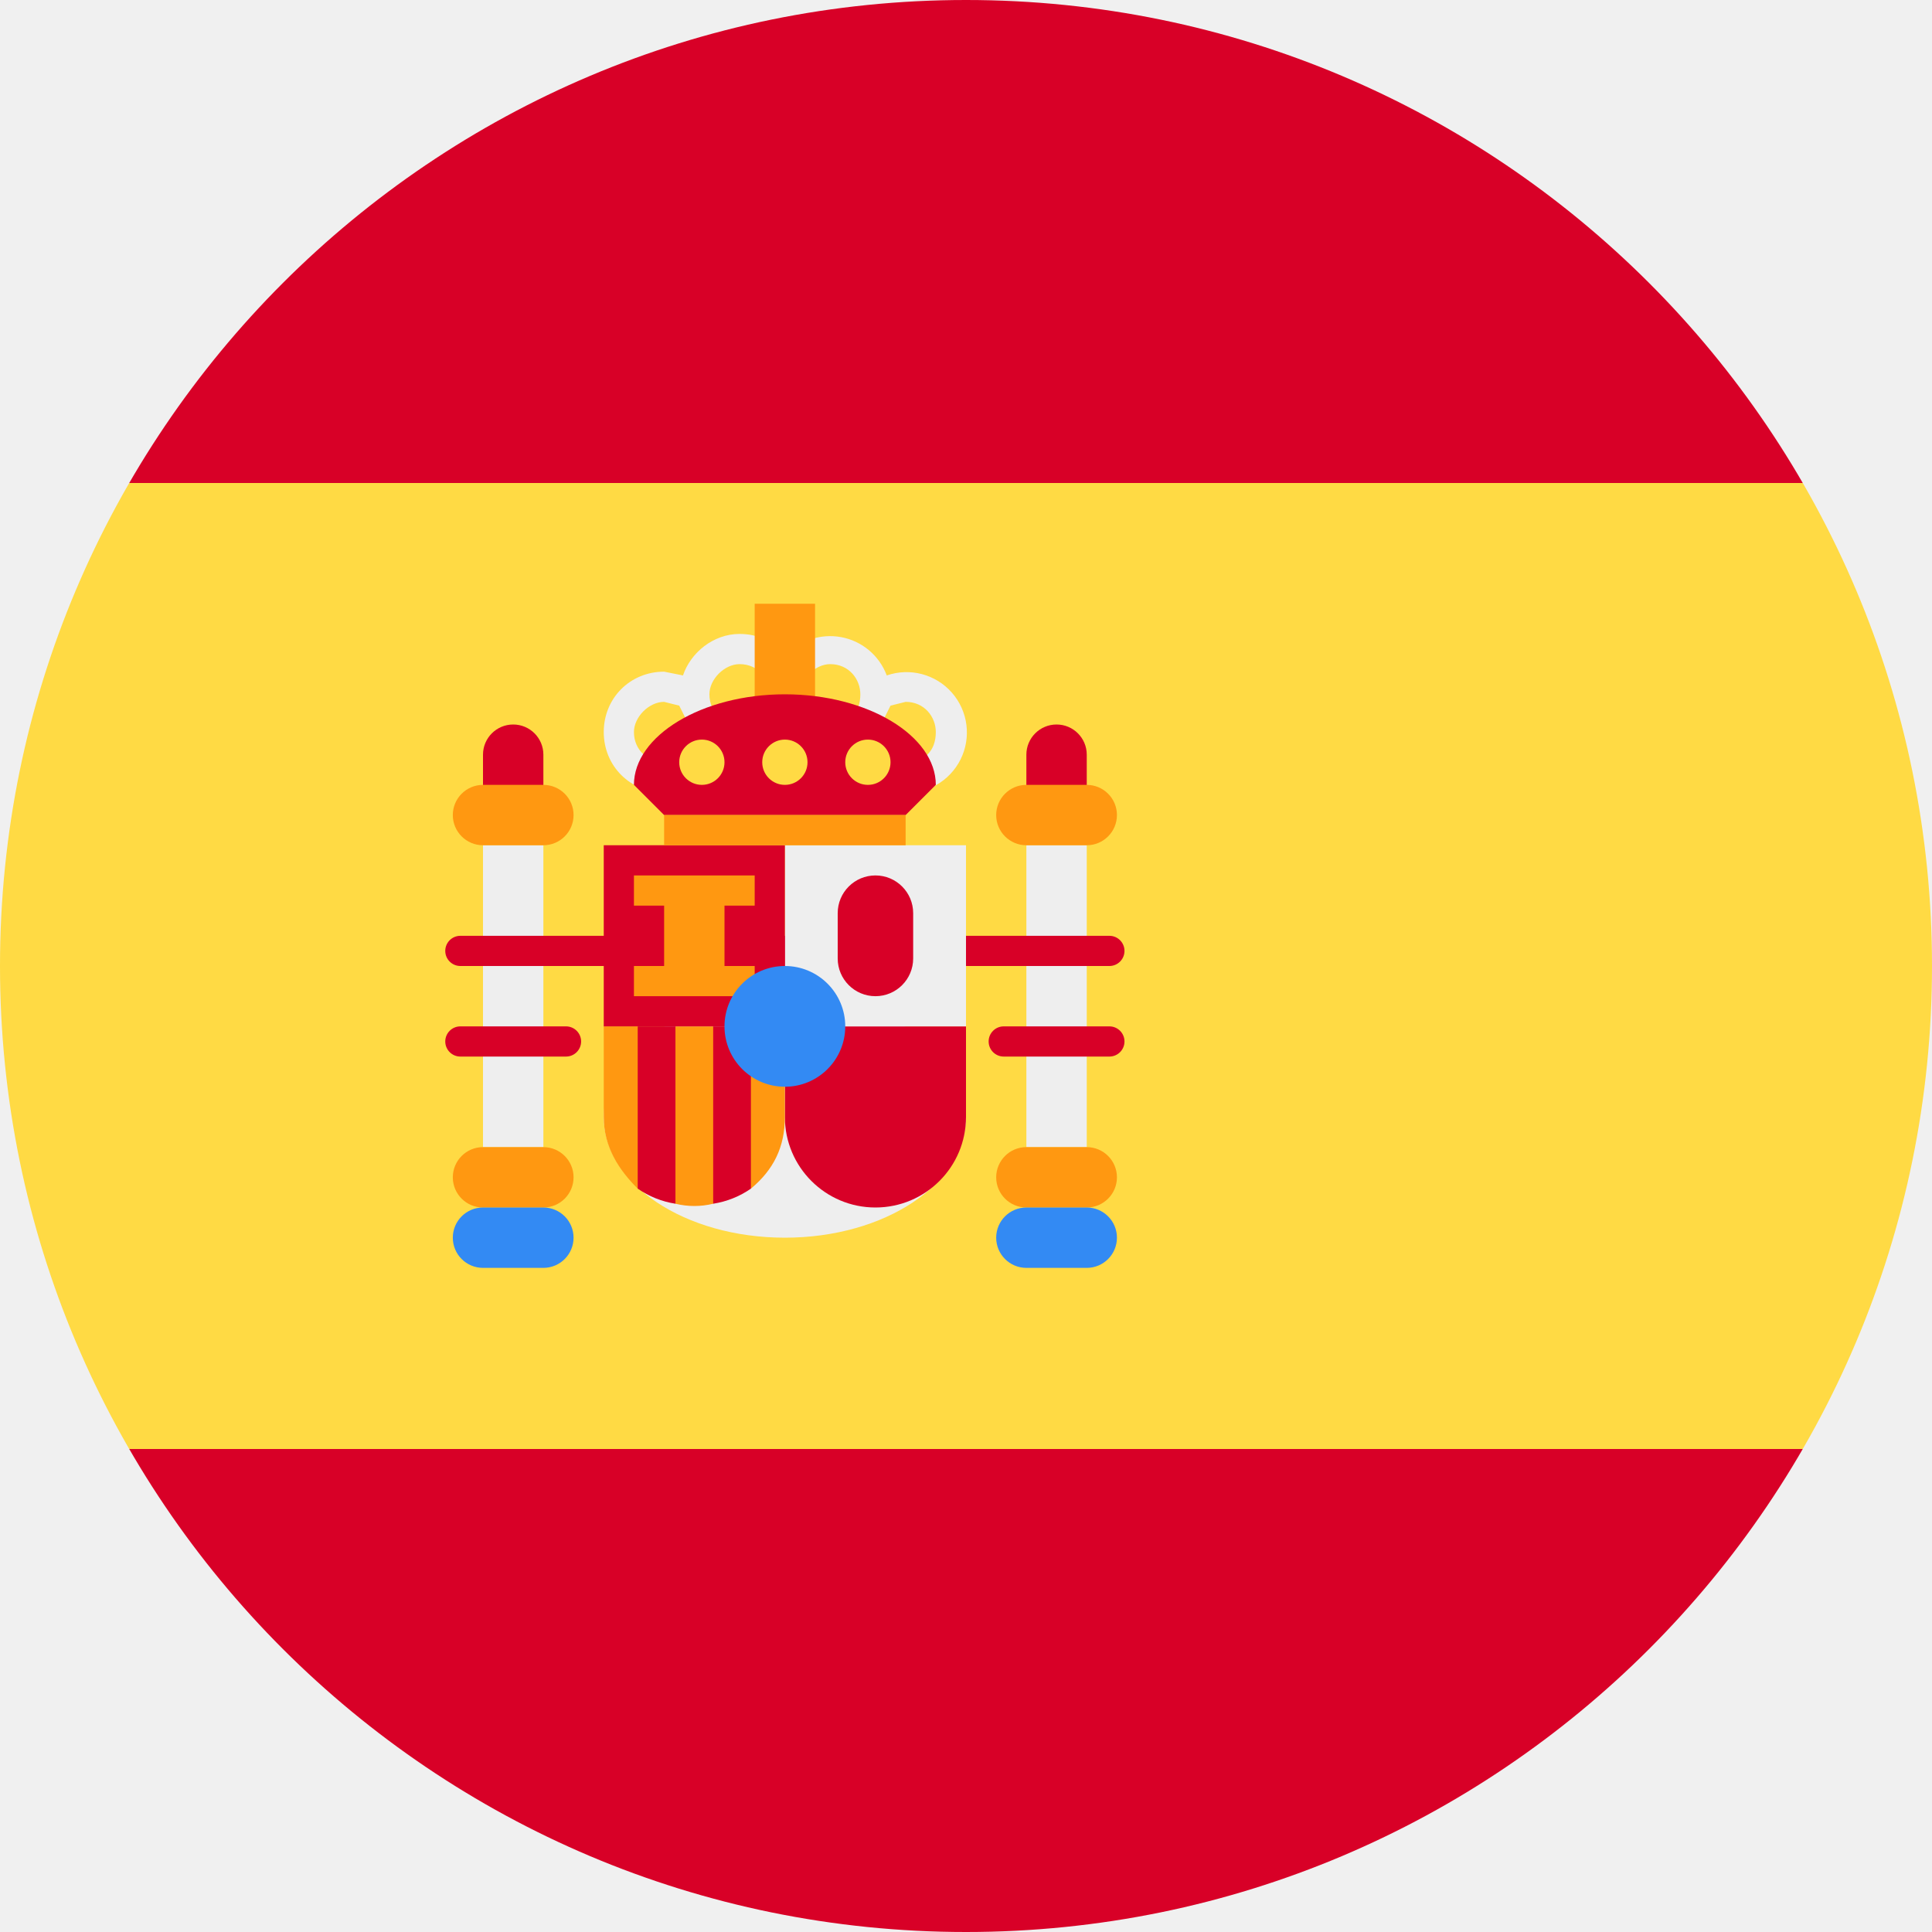
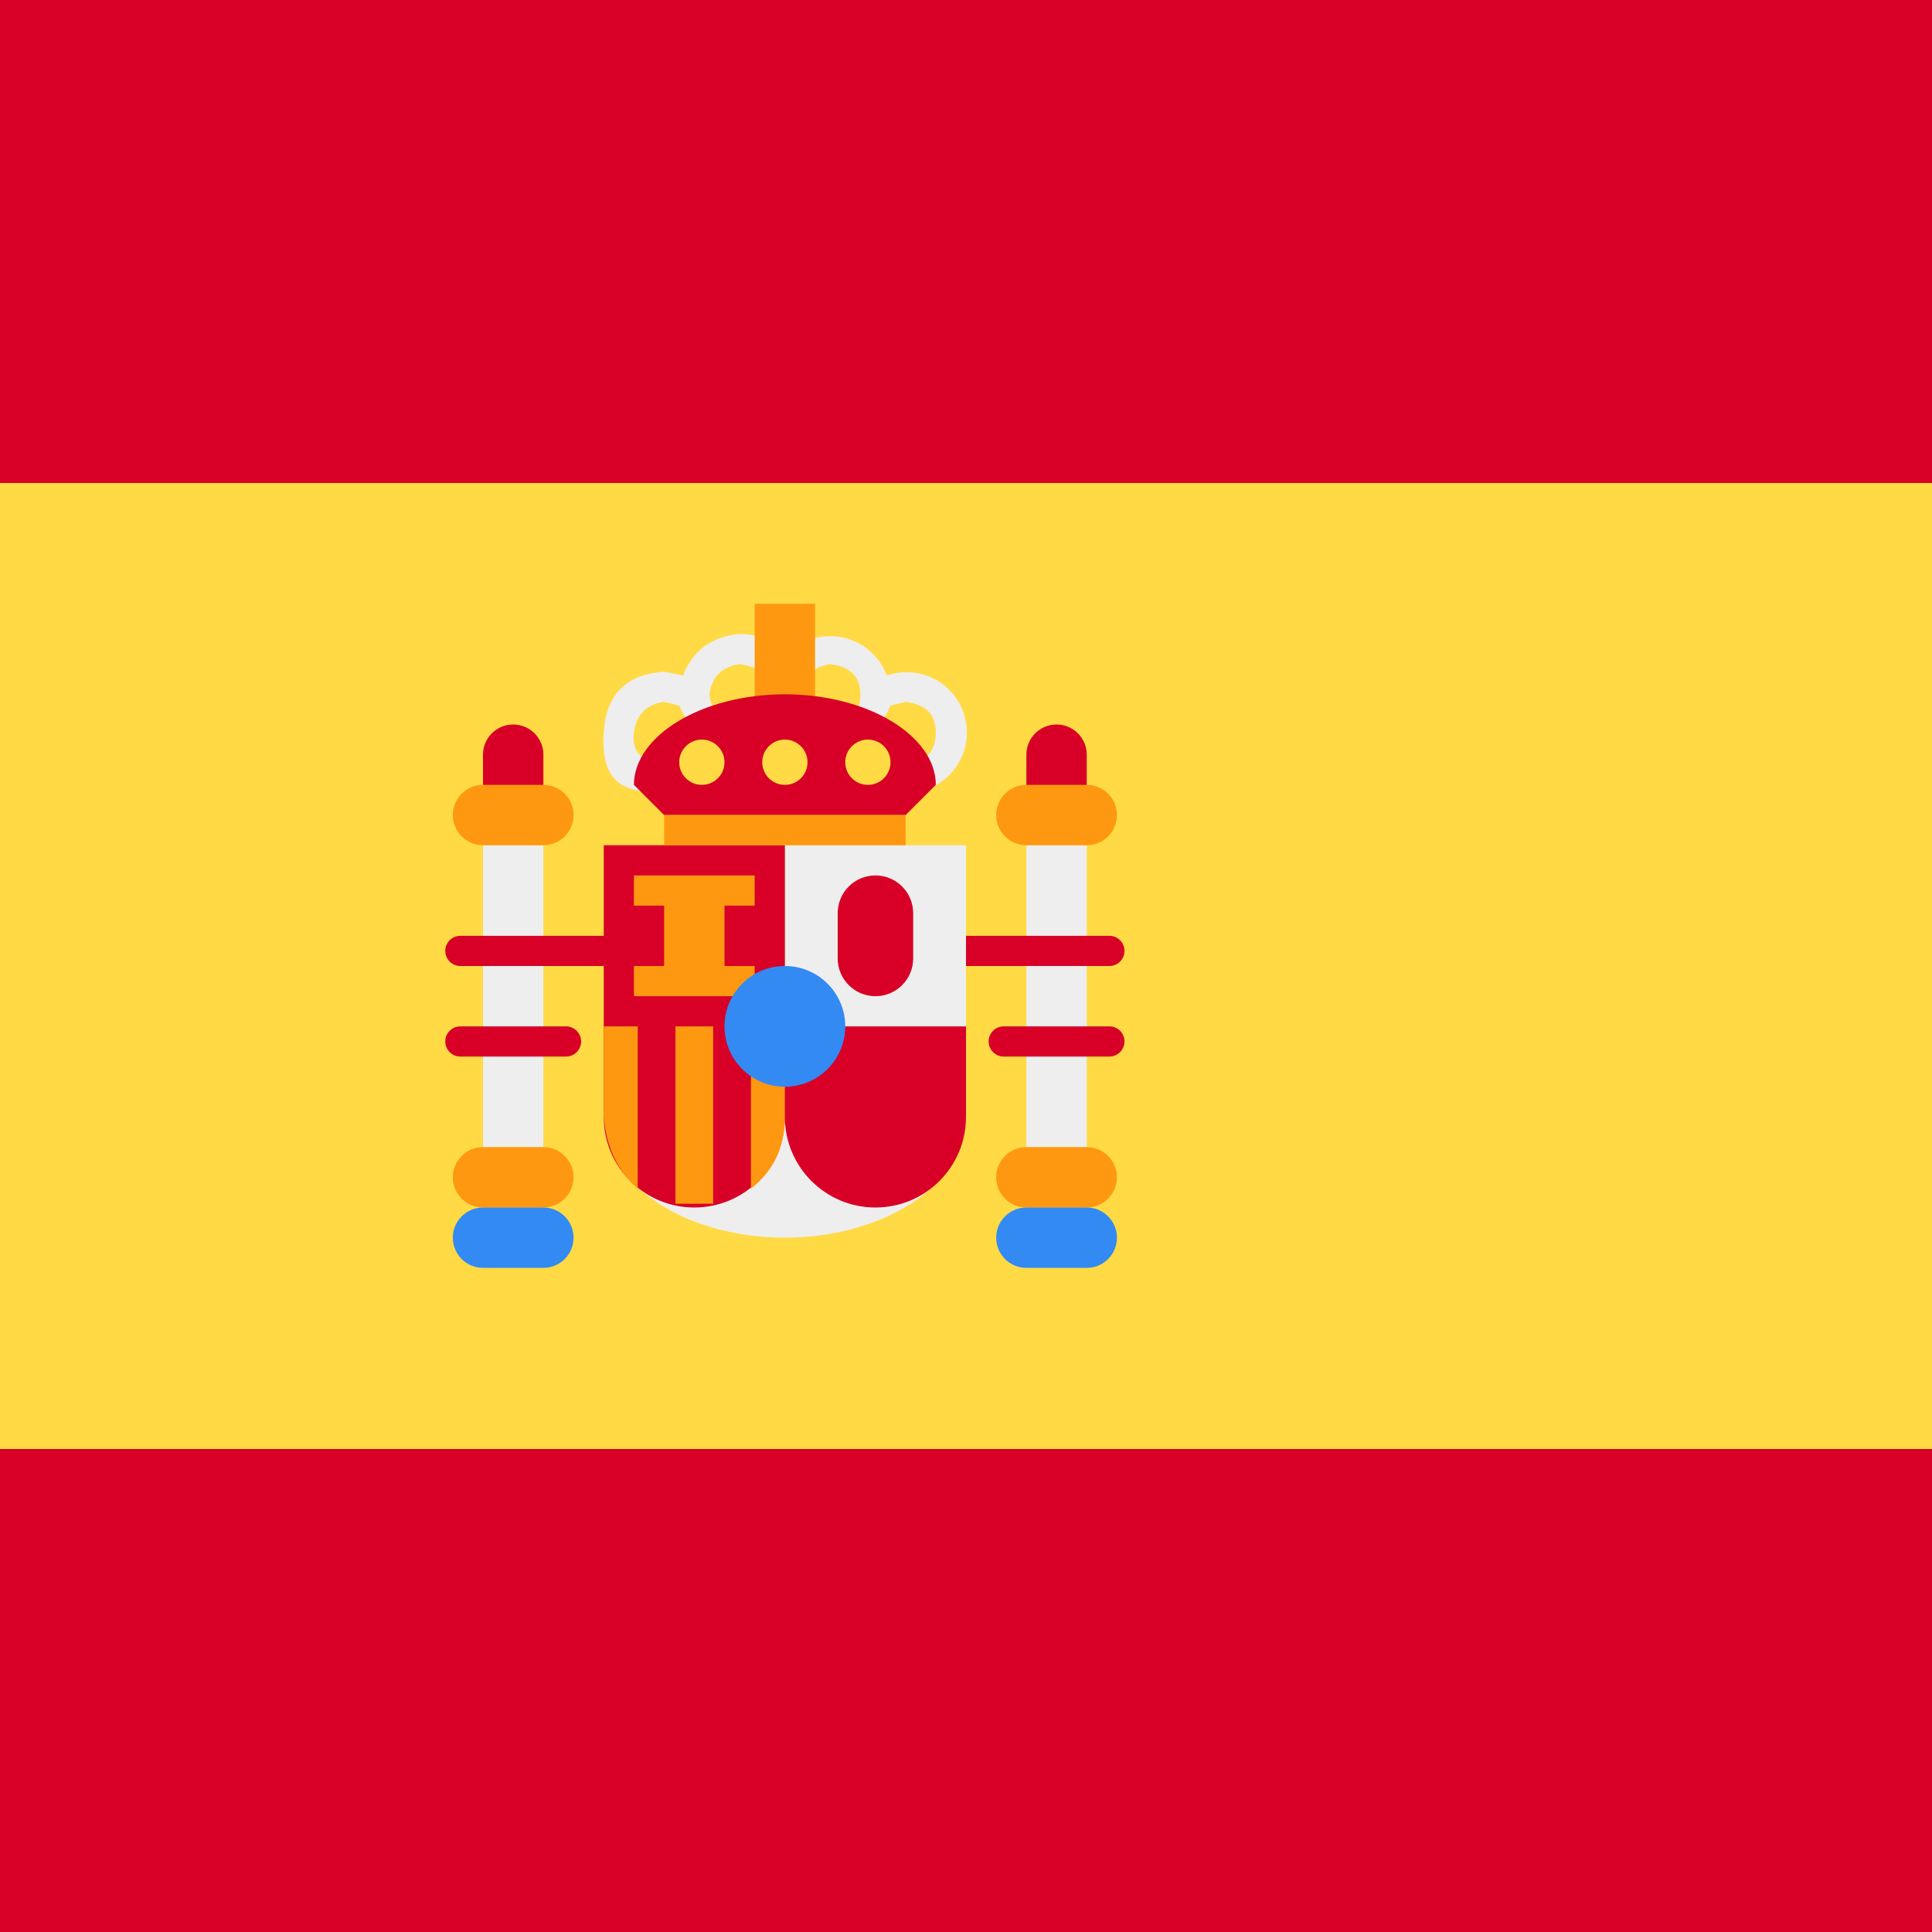
<svg xmlns="http://www.w3.org/2000/svg" width="512" height="512" viewBox="0 0 512 512">
-   <mask id="a">
-     <circle cx="256" cy="256" r="256" fill="#fff" />
-   </mask>
-   <g mask="url(#a)">
-     <path fill="#ffda44" d="m0 128 256-32 256 32v256l-256 32L0 384Z" />
-     <path fill="#d80027" d="M0 0h512v128H0zm0 384h512v128H0z" />
-     <g fill="#eee">
-       <path d="M144 304h-16v-80h16zm128 0h16v-80h-16z" />
-       <ellipse cx="208" cy="296" rx="48" ry="32" />
-     </g>
-     <g fill="#d80027">
-       <rect width="16" height="24" x="128" y="192" rx="8" />
-       <rect width="16" height="24" x="272" y="192" rx="8" />
-       <path d="M208 272v24a24 24 0 0 0 24 24 24 24 0 0 0 24-24v-24h-24z" />
-     </g>
-     <rect width="32" height="16" x="120" y="208" fill="#ff9811" ry="8" />
-     <rect width="32" height="16" x="264" y="208" fill="#ff9811" ry="8" />
-     <rect width="32" height="16" x="120" y="304" fill="#ff9811" rx="8" />
-     <rect width="32" height="16" x="264" y="304" fill="#ff9811" rx="8" />
-     <path fill="#ff9811" d="M160 272v24c0 8 4 14 9 19l5-6 5 10a21 21 0 0 0 10 0l5-10 5 6c6-5 9-11 9-19v-24h-9l-5 8-5-8h-10l-5 8-5-8z" />
-     <path d="M122 252h172m-172 24h28m116 0h28" />
-     <path fill="#d80027" d="M122 248a4 4 0 0 0-4 4 4 4 0 0 0 4 4h172a4 4 0 0 0 4-4 4 4 0 0 0-4-4zm0 24a4 4 0 0 0-4 4 4 4 0 0 0 4 4h28a4 4 0 0 0 4-4 4 4 0 0 0-4-4zm144 0a4 4 0 0 0-4 4 4 4 0 0 0 4 4h28a4 4 0 0 0 4-4 4 4 0 0 0-4-4z" />
-     <path fill="#eee" d="M196 168c-7 0-13 5-15 11l-5-1c-9 0-16 7-16 16s7 16 16 16c7 0 13-4 15-11a16 16 0 0 0 17-4 16 16 0 0 0 17 4 16 16 0 1 0 10-20 16 16 0 0 0-27-5c-3-4-7-6-12-6zm0 8c5 0 8 4 8 8 0 5-3 8-8 8-4 0-8-3-8-8 0-4 4-8 8-8zm24 0c5 0 8 4 8 8 0 5-3 8-8 8-4 0-8-3-8-8 0-4 4-8 8-8zm-44 10 4 1 4 8c0 4-4 7-8 7s-8-3-8-8c0-4 4-8 8-8zm64 0c5 0 8 4 8 8 0 5-3 8-8 8-4 0-8-3-8-7l4-8z" />
-     <path fill="none" d="M220 284v12c0 7 5 12 12 12s12-5 12-12v-12z" />
-     <path fill="#ff9811" d="M200 160h16v32h-16z" />
-     <path fill="#eee" d="M208 224h48v48h-48z" />
-     <path fill="#d80027" d="m248 208-8 8h-64l-8-8c0-13 18-24 40-24s40 11 40 24zm-88 16h48v48h-48z" />
-     <rect width="20" height="32" x="222" y="232" fill="#d80027" rx="10" ry="10" />
-     <path fill="#ff9811" d="M168 232v8h8v16h-8v8h32v-8h-8v-16h8v-8zm8-16h64v8h-64z" />
-     <g fill="#ffda44">
-       <circle cx="186" cy="202" r="6" />
-       <circle cx="208" cy="202" r="6" />
-       <circle cx="230" cy="202" r="6" />
-     </g>
-     <path fill="#d80027" d="M169 272v43a24 24 0 0 0 10 4v-47h-10zm20 0v47a24 24 0 0 0 10-4v-43h-10z" />
-     <g fill="#338af3">
-       <circle cx="208" cy="272" r="16" />
-       <rect width="32" height="16" x="264" y="320" ry="8" />
-       <rect width="32" height="16" x="120" y="320" ry="8" />
-     </g>
-   </g>
+   <path fill="#ffda44" d="m0 128 256-32 256 32v256l-256 32L0 384Z" />
+   <path fill="#eee" d="M196 168q-11 1-15 11l-5-1q-15 1-16 16c-1 15 7 16 16 16q11 0 15-11a16 16 0 0 0 17-4 16 16 0 0 0 17 4 16 16 0 1 0 10-20 16 16 0 0 0-27-5q-4-6-12-6m0 8q8 1 8 8 0 8-8 8-7 0-8-8 1-7 8-8m24 0q8 1 8 8 0 8-8 8-7 0-8-8 1-7 8-8m-44 10 4 1 4 8q-1 7-8 7-9 0-8-8 1-7 8-8m64 0q8 1 8 8 0 8-8 8-7 0-8-7l4-8zm-112 38v80h16v-80zm80 0v40c-26 0-48 14-48 32s22 32 48 32 48-14 48-32v-72zm64 0v80h16v-80z" />
+   <path fill="#ff9811" d="M200 160h16v32h-16z" />
+   <path fill="#d80027" d="M0 0v128h512V0zm208 184c-22 0-40 11-40 24l8 8h64l8-8c0-13-18-24-40-24m-72 8a8 8 0 0 0-8 8v8a8 8 0 1 0 16 0v-8a8 8 0 0 0-8-8m144 0a8 8 0 0 0-8 8v8a8 8 0 1 0 16 0v-8a8 8 0 0 0-8-8m-120 32v24h-38a4 4 0 0 0-4 4 4 4 0 0 0 4 4h38v40a24 24 0 0 0 24 24 24 24 0 0 0 24-24 24 24 0 0 0 24 24 24 24 0 0 0 24-24v-24h-48v-48zm72 8a10 10 0 0 0-10 10v12a10 10 0 1 0 20 0v-12a10 10 0 0 0-10-10m24 16v8h38a4 4 0 0 0 4-4 4 4 0 0 0-4-4zm-134 24a4 4 0 0 0-4 4 4 4 0 0 0 4 4h28a4 4 0 0 0 4-4 4 4 0 0 0-4-4zm144 0a4 4 0 0 0-4 4 4 4 0 0 0 4 4h28a4 4 0 0 0 4-4 4 4 0 0 0-4-4zM0 384v128h512V384z" />
+   <path fill="#ffda44" d="M186 196a6 6 0 0 0-6 6 6 6 0 0 0 6 6 6 6 0 0 0 6-6 6 6 0 0 0-6-6m22 0a6 6 0 0 0-6 6 6 6 0 0 0 6 6 6 6 0 0 0 6-6 6 6 0 0 0-6-6m22 0a6 6 0 0 0-6 6 6 6 0 0 0 6 6 6 6 0 0 0 6-6 6 6 0 0 0-6-6" />
+   <path fill="#ff9811" d="M128 208a8 8 0 1 0 0 16h16a8 8 0 1 0 0-16zm144 0a8 8 0 1 0 0 16h16a8 8 0 1 0 0-16zm-96 8v8h64v-8zm-8 16v8h8v16h-8v8h32v-8h-8v-16h8v-8zm-8 40v24q1 12 9 19v-43zm19 0v47h10v-47zm20 0v43q9-7 9-19v-24zm-71 32a8 8 0 1 0 0 16h16a8 8 0 1 0 0-16zm144 0a8 8 0 1 0 0 16h16a8 8 0 1 0 0-16z" />
+   <path fill="#338af3" d="M208 256a16 16 0 0 0-16 16 16 16 0 0 0 16 16 16 16 0 0 0 16-16 16 16 0 0 0-16-16m-80 64a8 8 0 1 0 0 16h16a8 8 0 1 0 0-16zm144 0a8 8 0 1 0 0 16h16a8 8 0 1 0 0-16z" />
</svg>
